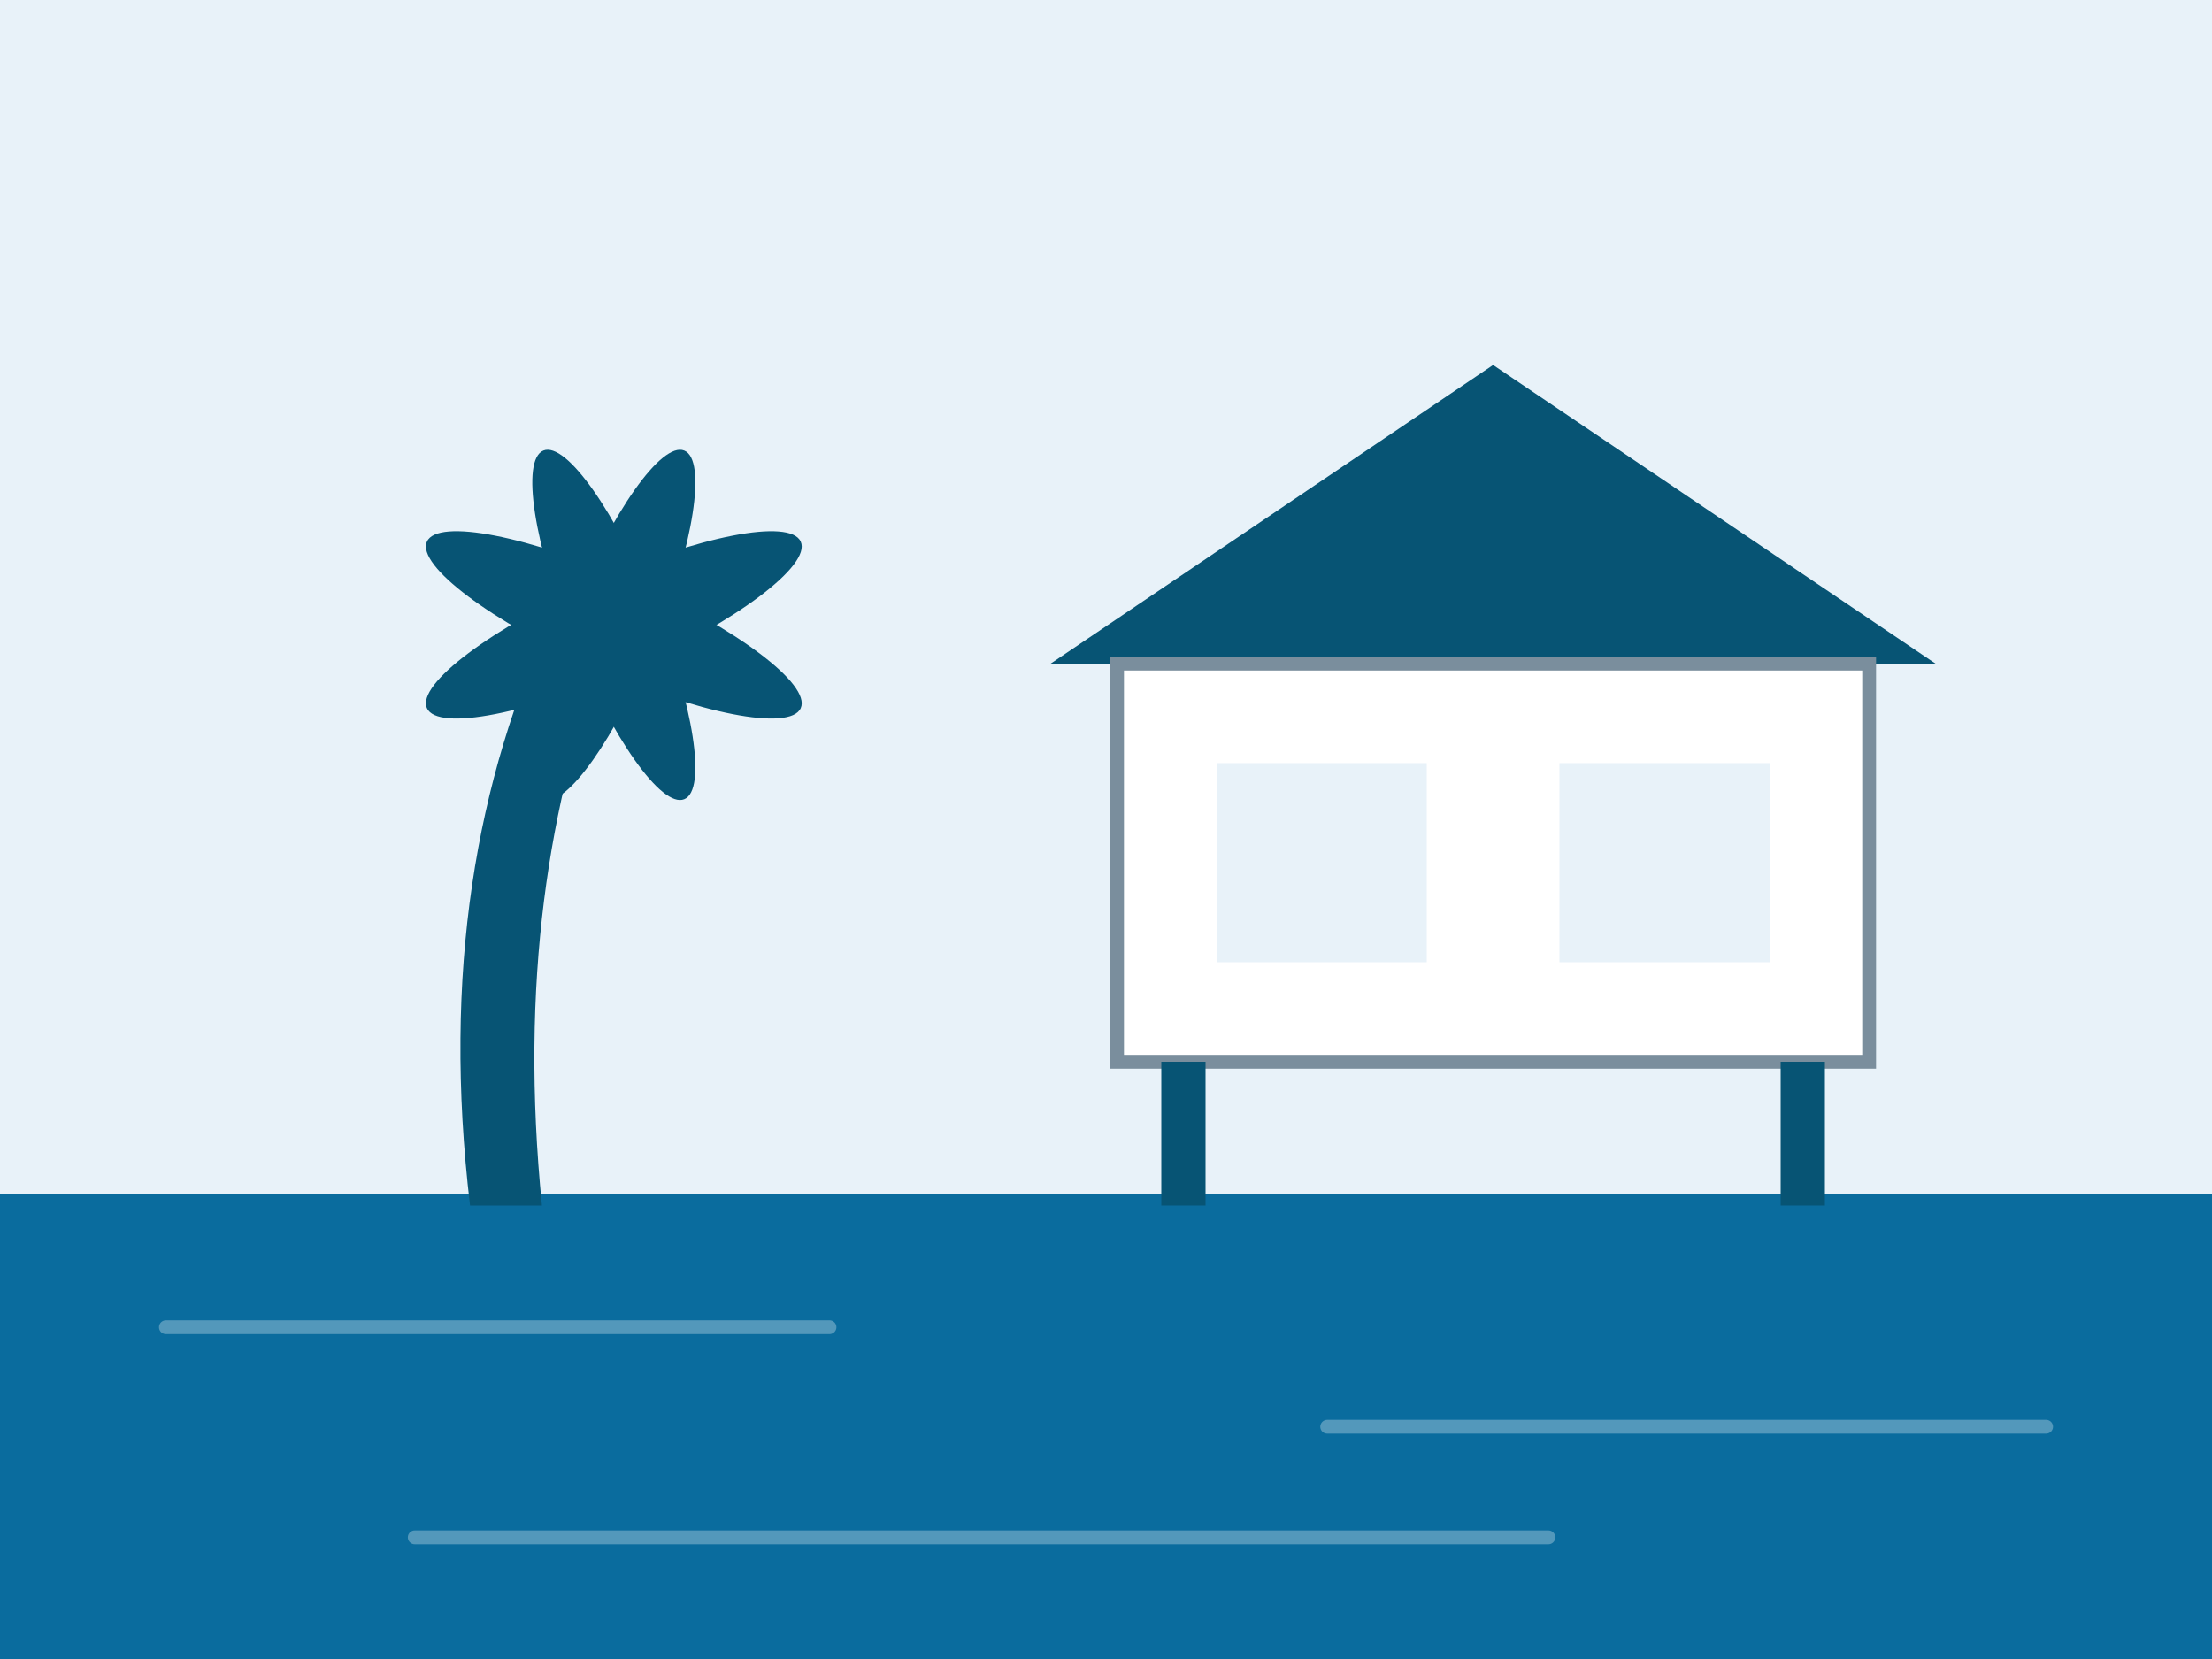
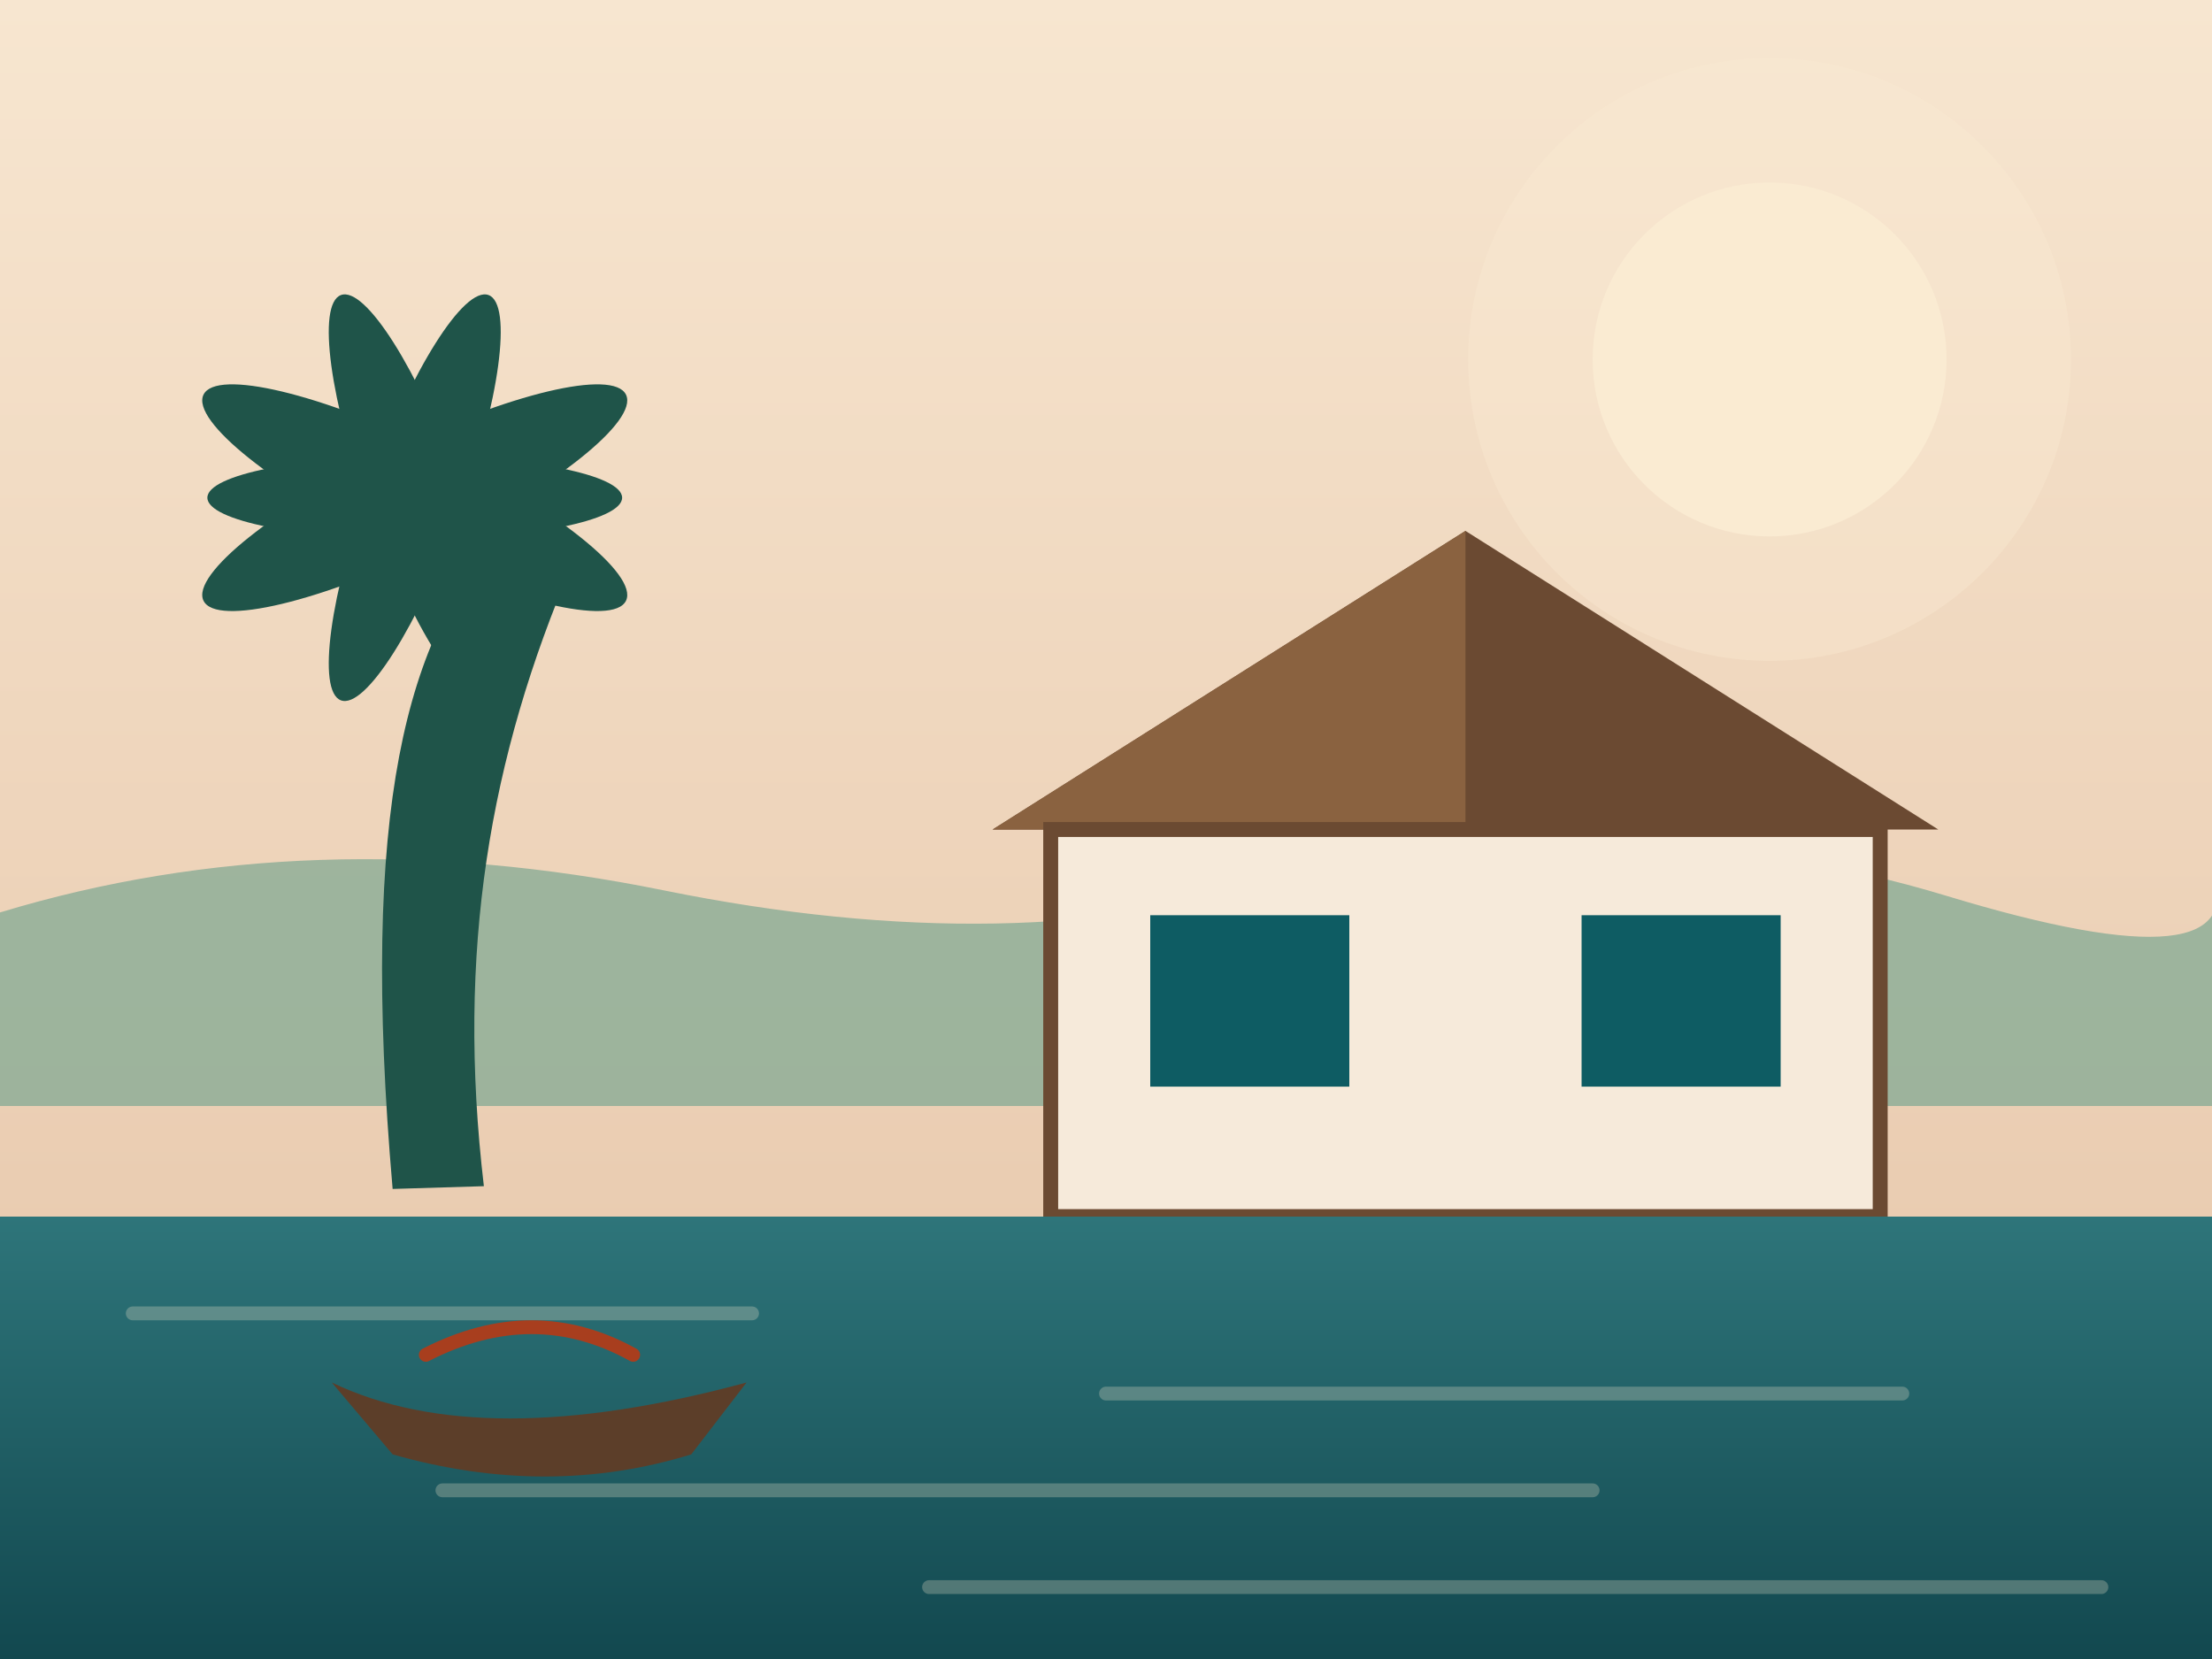
<svg xmlns="http://www.w3.org/2000/svg" viewBox="0 0 800 600" width="800" height="600" role="img" aria-label="Bungalow ven sông">
-   <rect width="800" height="600" fill="#E8F2F9" />
-   <rect y="432" width="800" height="168" fill="#0A6C9E" />
-   <polygon points="380,240 540,132 700,240" fill="#075474" />
-   <rect x="404" y="240" width="272" height="144" fill="#FFFFFF" />
-   <rect x="404" y="240" width="272" height="144" fill="none" stroke="#7A8E9D" stroke-width="5" />
-   <rect x="440" y="276" width="76" height="72" fill="#E8F2F9" />
-   <rect x="564" y="276" width="76" height="72" fill="#E8F2F9" />
-   <rect x="420" y="384" width="16" height="52" fill="#075474" />
-   <rect x="644" y="384" width="16" height="52" fill="#075474" />
-   <g fill="#075474">
-     <path d="M170 436c-10-84 2-154 30-214l20 10c-22 58-32 124-24 204z" />
-     <ellipse cx="222" cy="226" rx="74" ry="17" transform="rotate(-24 222 226)" />
-     <ellipse cx="222" cy="226" rx="74" ry="17" transform="rotate(24 222 226)" />
-     <ellipse cx="222" cy="226" rx="68" ry="16" transform="rotate(-68 222 226)" />
-     <ellipse cx="222" cy="226" rx="68" ry="16" transform="rotate(68 222 226)" />
+   <defs>
+     <linearGradient id="troi" x1="0" y1="0" x2="0" y2="1">
+       <stop offset="0" stop-color="#F7E6D0" />
+       <stop offset="1" stop-color="#E5C3A6" />
+     </linearGradient>
+     <linearGradient id="nuoc" x1="0" y1="0" x2="0" y2="1">
+       <stop offset="0" stop-color="#2E757A" />
+       <stop offset="1" stop-color="#12484F" />
+     </linearGradient>
+     <linearGradient id="co" x1="0" y1="0" x2="0" y2="1">
+       <stop offset="0" stop-color="#478161" />
+       <stop offset="1" stop-color="#2C5E46" />
+     </linearGradient>
+   </defs>
+   <rect width="800" height="600" fill="url(#troi)" />
+   <circle cx="640" cy="130" r="109" fill="#FAEBD2" opacity=".38" />
+   <circle cx="640" cy="130" r="64" fill="#FAEBD2" />
+   <path d="M0 330 Q112 296 240 322 T464 318 Q592 290 704 324 T800 314 L800 400 L0 400Z" fill="#89AC96" opacity=".8" />
+   <g fill="#1F5449">
+     <path d="M142 430c-12-138 5-200 40-238l25 12c-30 70-42 140-32 225z" />
+     <ellipse cx="150" cy="180" rx="85" ry="19" transform="rotate(-26 150 180)" />
+     <ellipse cx="150" cy="180" rx="85" ry="19" transform="rotate(26 150 180)" />
+     <ellipse cx="150" cy="180" rx="78" ry="17" transform="rotate(-70 150 180)" />
+     <ellipse cx="150" cy="180" rx="78" ry="17" transform="rotate(70 150 180)" />
+     <ellipse cx="150" cy="180" rx="75" ry="15" transform="rotate(0 150 180)" />
  </g>
-   <g stroke="#FFFFFF" stroke-width="5" stroke-linecap="round" opacity="0.30">
-     <line x1="60" y1="480" x2="300" y2="480" />
-     <line x1="480" y1="516" x2="740" y2="516" />
-     <line x1="150" y1="556" x2="560" y2="556" />
+   <polygon points="359,300 530,192 701,300" fill="#6B4A32" />
+   <polygon points="359,300 530,192 530,300" fill="#8A6240" />
+   <rect x="380" y="300" width="300" height="140" fill="#F6EADA" />
+   <rect x="380" y="300" width="300" height="140" fill="none" stroke="#6B4A32" stroke-width="5.4" />
+   <rect x="416" y="331" width="72" height="62" fill="#0E5C63" />
+   <rect x="572" y="331" width="72" height="62" fill="#0E5C63" />
+   <rect x="398" y="440" width="15" height="48" fill="#5C3E29" />
+   <rect x="647" y="440" width="15" height="48" fill="#5C3E29" />
+   <rect y="440" width="800" height="160" fill="url(#nuoc)" />
+   <line x1="48" y1="475" x2="272" y2="475" stroke="#FAEBD2" stroke-width="5" stroke-linecap="round" opacity=".26" />
+   <line x1="400" y1="504" x2="688" y2="504" stroke="#FAEBD2" stroke-width="5" stroke-linecap="round" opacity=".26" />
+   <line x1="160" y1="539" x2="576" y2="539" stroke="#FAEBD2" stroke-width="5" stroke-linecap="round" opacity=".26" />
+   <line x1="336" y1="574" x2="760" y2="574" stroke="#FAEBD2" stroke-width="5" stroke-linecap="round" opacity=".26" />
+   <g>
+     <path d="M120 500 q54 26 150 0 l-20 26 q-52 16 -108 0z" fill="#5C3E29" />
+     <path d="M154 490 q39 -20 75 0" stroke="#A83E1E" stroke-width="5" fill="none" stroke-linecap="round" />
  </g>
</svg>
